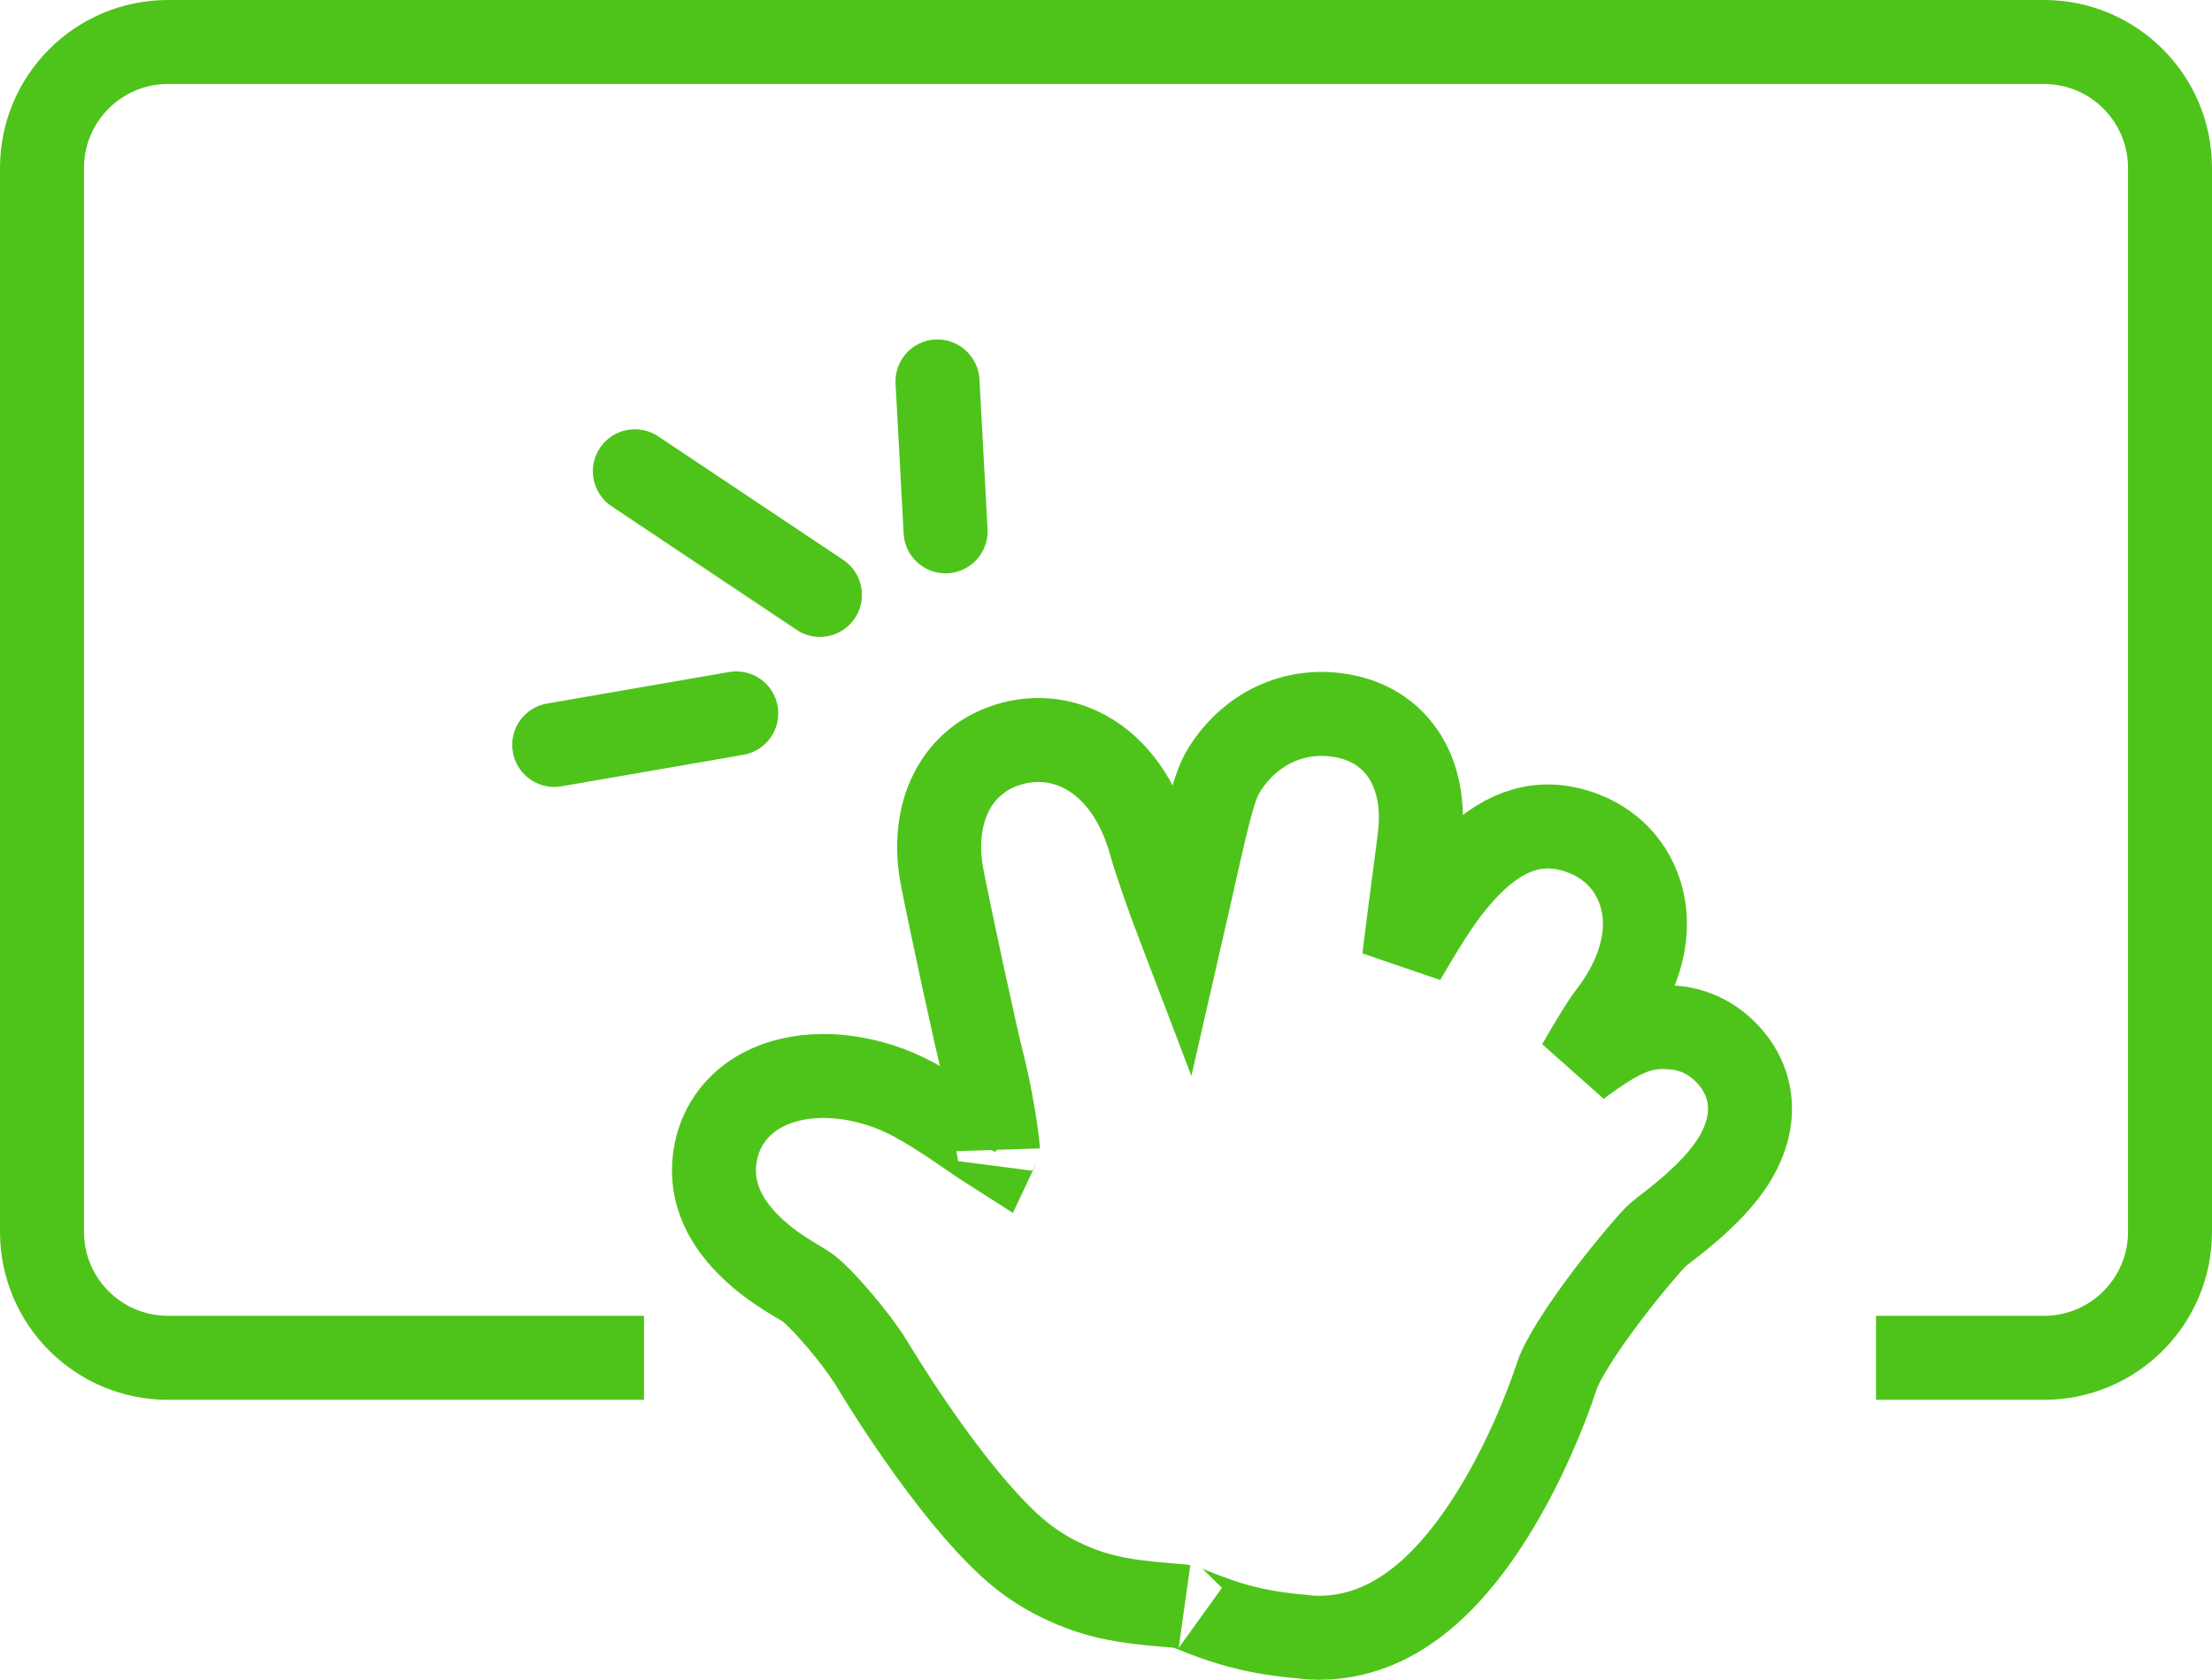
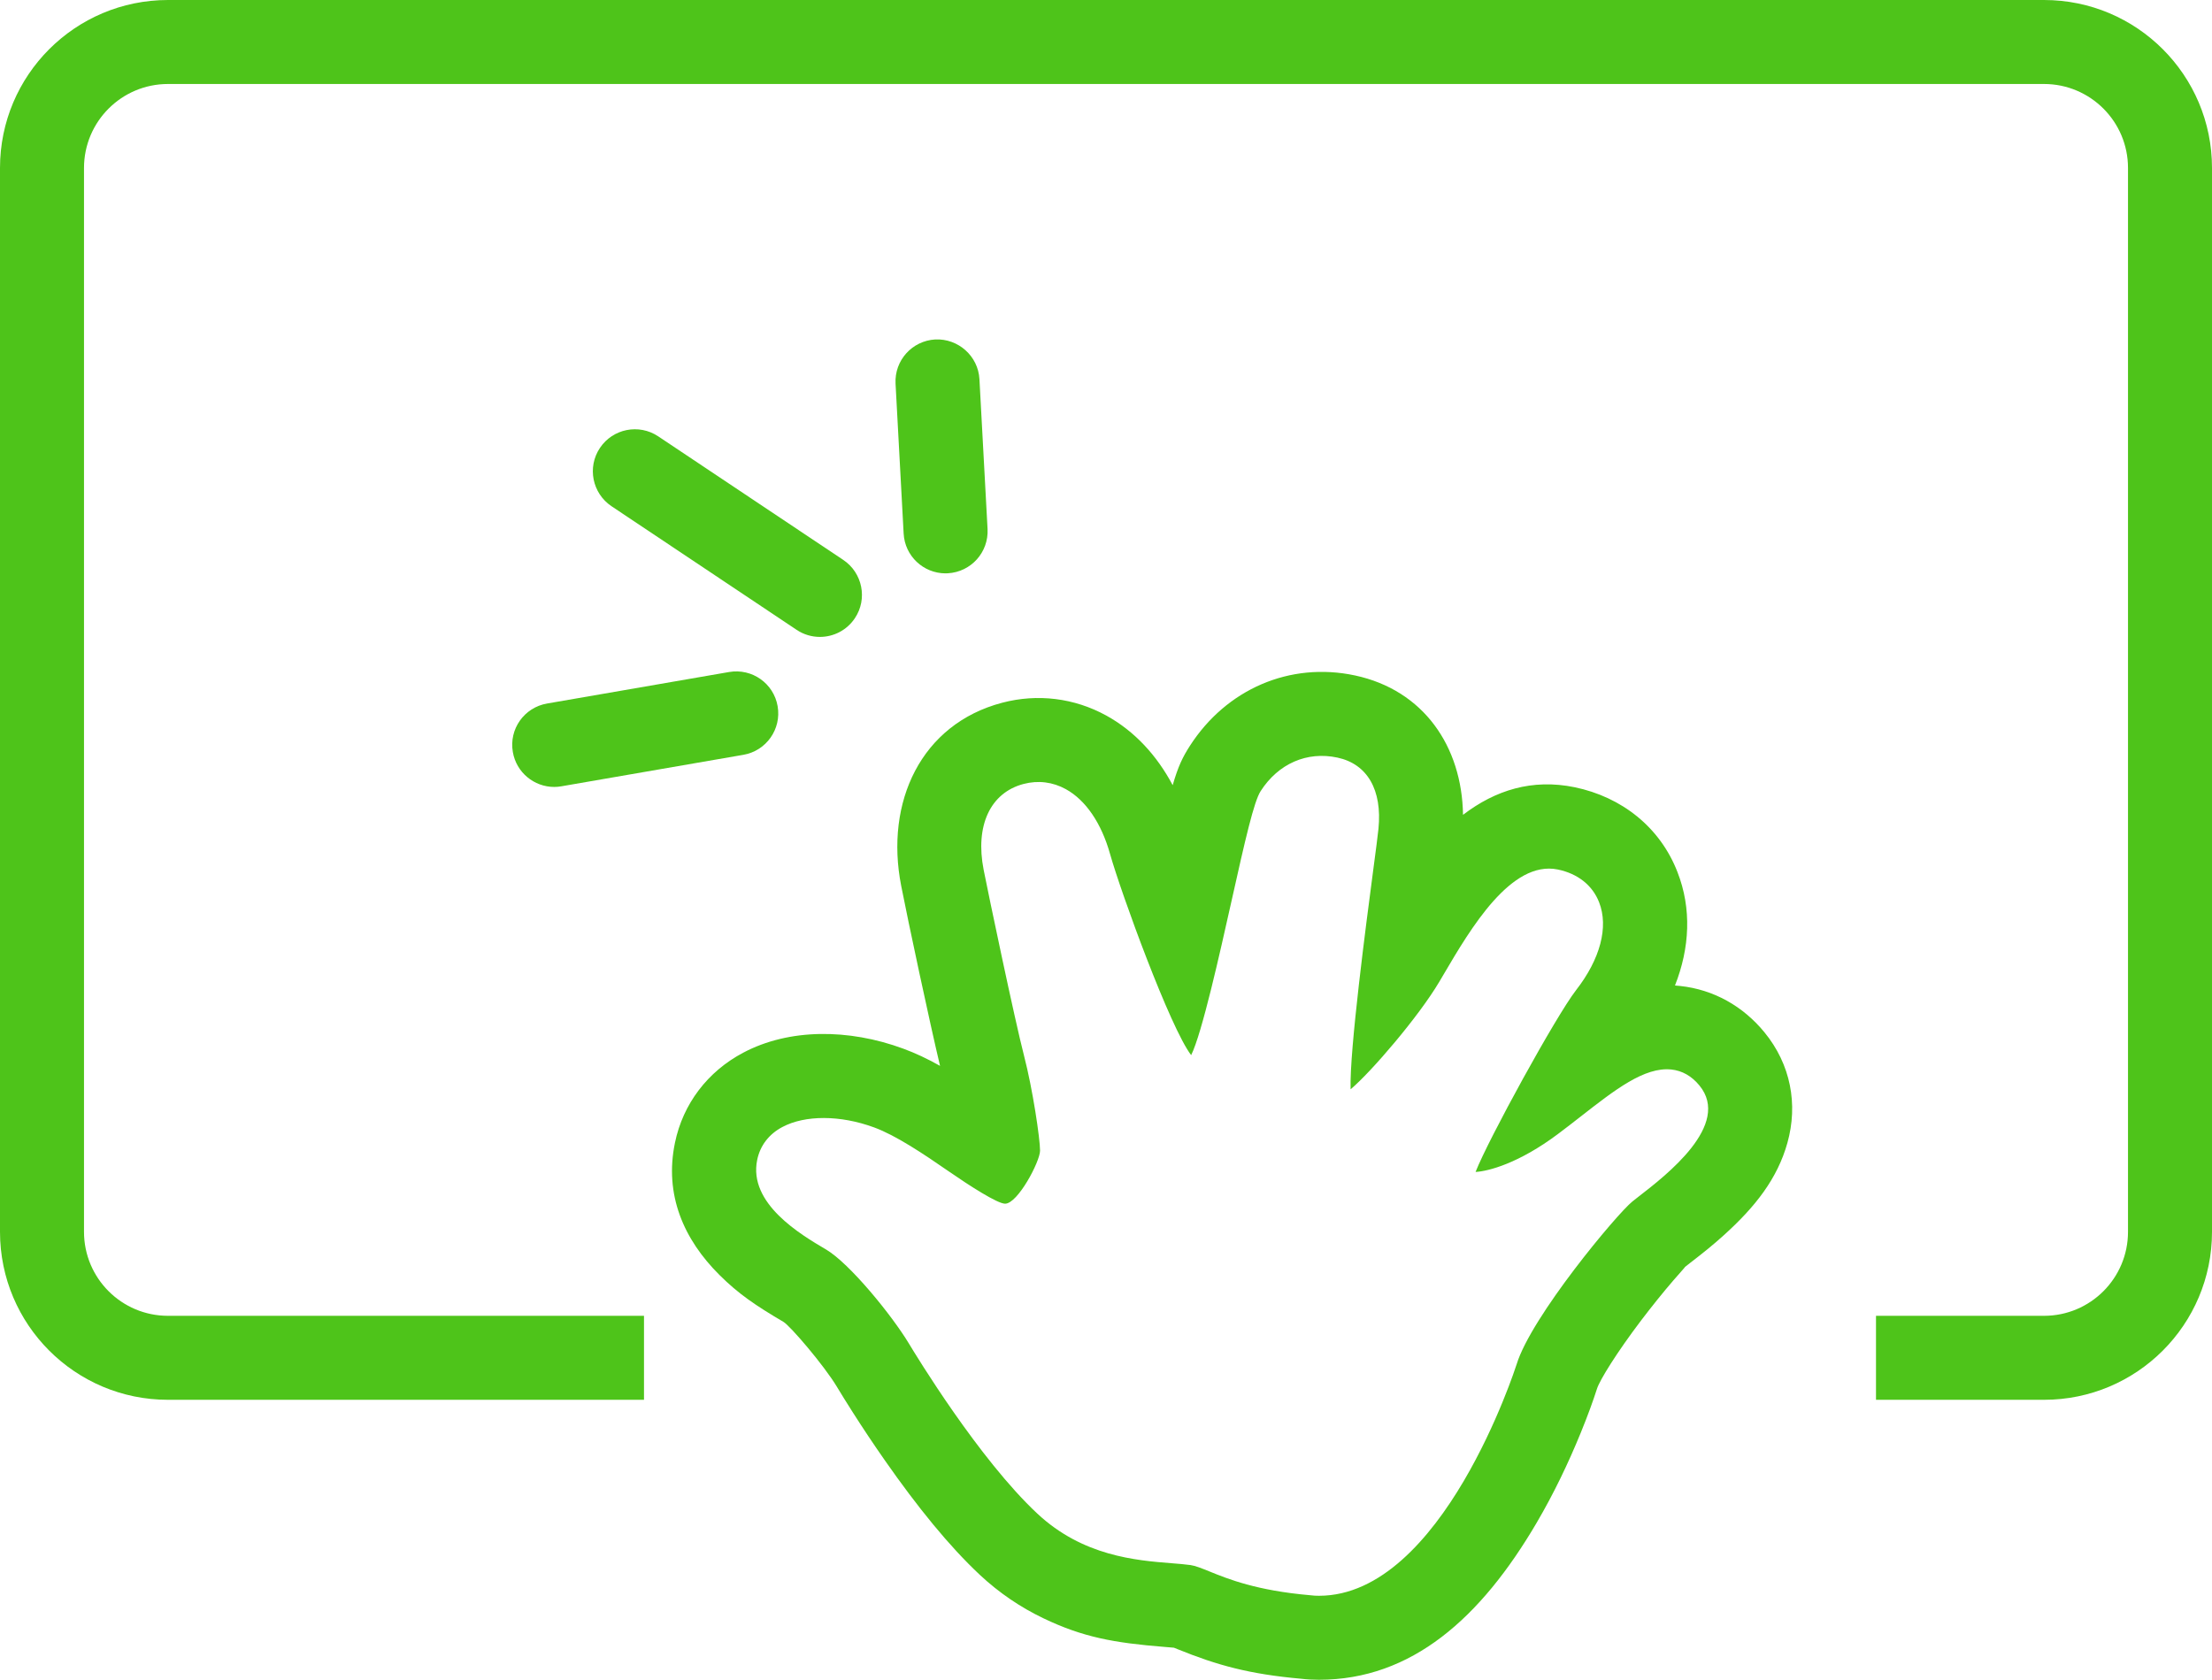
<svg xmlns="http://www.w3.org/2000/svg" width="79px" height="60px" viewBox="0 0 79 60" version="1.1">
  <g id="Landing-Page" stroke="none" stroke-width="1" fill="none" fill-rule="evenodd">
-     <g id="VM" transform="translate(-192, -2574)">
+     <g id="VM" transform="translate(-192, -2574)" fill="#4EC41A">
      <g id="table-grip" transform="translate(192, 2574)">
-         <path d="M6,3 C4.343,3 3,4.343 3,6 L3,44 C3,45.657 4.343,47 6,47 L73,47 C74.657,47 76,45.657 76,44 L76,6 C76,4.343 74.657,3 73,3 L6,3 Z M67,50 L67,47 L23,47 L23,50 L6,50 C2.686,50 0,47.314 0,44 L0,6 C0,2.686 2.686,0 6,0 L73,0 C76.314,0 79,2.686 79,6 L79,44 C79,47.314 76.314,50 73,50 L67,50 Z" id="Combined-Shape" fill="#4EC41A" fill-rule="nonzero" />
-         <path d="M31.621,38.045 C31.154,37.232 30.744,36.559 30.538,36.294 C29.374,34.8 28.933,33.128 29.496,31.689 C29.922,30.588 30.868,29.837 32.07,29.588 C33.476,29.301 34.693,29.957 35.794,31.193 C36.45,31.929 36.915,32.641 37.734,34.036 L37.854,34.238 C37.746,33.358 37.62,32.372 37.476,31.286 C37.462,31.177 37.374,30.508 37.354,30.352 C37.316,30.053 37.294,29.872 37.282,29.751 C37.075,27.664 38.034,25.999 39.925,25.594 C41.634,25.228 43.28,25.947 44.247,27.45 C44.609,28.018 44.778,28.678 45.503,31.928 C45.642,32.552 45.732,32.951 45.81,33.291 C46.272,32.083 46.705,30.848 46.919,30.091 C47.328,28.635 48.118,27.48 49.218,26.873 C50.023,26.43 50.94,26.317 51.831,26.551 C53.874,27.089 54.796,29.069 54.348,31.353 C54.09,32.686 53.164,37.01 52.887,38.076 C52.646,39.003 52.383,40.61 52.362,41.05 C52.364,40.95 52.369,40.962 52.377,40.982 C52.399,41.034 52.425,41.09 52.453,41.149 C52.696,40.995 52.968,40.814 53.244,40.624 C54.636,39.66 55.447,39.166 56.268,38.864 C57.845,38.282 59.538,38.278 60.764,38.93 C61.638,39.391 62.236,40.174 62.431,41.124 C62.697,42.403 62.205,43.532 61.251,44.48 C60.693,45.034 60.161,45.397 59.264,45.924 C58.763,46.22 57.414,47.794 56.832,48.761 C56.7,48.98 56.511,49.286 56.28,49.648 C55.934,50.19 55.561,50.751 55.168,51.313 C54.067,52.888 52.994,54.216 51.984,55.159 C51.407,55.699 50.774,56.126 50.09,56.453 C48.9,57.022 47.941,57.2 46.291,57.332 C46.19,57.34 46.19,57.34 46.098,57.348 C45.902,57.364 45.789,57.375 45.697,57.388 C45.725,57.384 45.632,57.417 45.383,57.518 C44.077,58.049 43.06,58.327 41.422,58.466 C41.248,58.491 41.084,58.5 40.899,58.5 C38.276,58.5 36.171,56.624 34.414,53.625 C33.85,52.662 33.36,51.639 32.942,50.617 C32.795,50.256 32.667,49.92 32.558,49.615 C32.49,49.425 32.444,49.291 32.406,49.172 C32.242,48.634 31.546,47.52 30.592,46.262 C29.833,45.261 28.946,44.23 28.774,44.091 C28.739,44.063 28.69,44.025 28.577,43.936 C28.08,43.553 27.8,43.326 27.454,43.015 C26.516,42.17 25.875,41.352 25.614,40.416 C25.36,39.504 25.528,38.581 26.153,37.82 C26.673,37.188 27.363,36.796 28.159,36.71 C29.339,36.587 30.092,36.908 31.621,38.045 Z" id="touch" stroke="#4EC41A" stroke-width="3" transform="translate(44, 42) scale(-1, 1) translate(-44, -42) " />
-         <path d="M33.77,20.48 C33.797,20.48 33.824,20.48 33.852,20.477 C34.68,20.43 35.312,19.727 35.27,18.898 L34.98,13.543 C34.934,12.715 34.219,12.086 33.402,12.125 C32.574,12.172 31.941,12.875 31.984,13.703 L32.273,19.059 C32.316,19.863 32.98,20.48 33.77,20.48 Z" id="Fill-4" fill="#4EC41A" />
-         <path d="M21.426,16 C20.965,16.688 21.152,17.621 21.84,18.082 L28.449,22.496 C28.703,22.668 28.996,22.75 29.281,22.75 C29.766,22.75 30.242,22.516 30.531,22.082 C30.992,21.395 30.805,20.461 30.117,20 L23.508,15.586 C22.816,15.125 21.887,15.312 21.426,16 Z" id="Fill-5" fill="#4EC41A" />
-         <path d="M18.316,26.863 C18.441,27.594 19.078,28.109 19.793,28.109 C19.879,28.109 19.965,28.102 20.051,28.086 L26.551,26.961 C27.367,26.82 27.914,26.043 27.773,25.227 C27.633,24.41 26.859,23.863 26.039,24.004 L19.539,25.129 C18.719,25.27 18.172,26.047 18.316,26.863 Z" id="Fill-6" fill="#4EC41A" />
+         <path d="M6,3 C4.343,3 3,4.343 3,6 L3,44 C3,45.657 4.343,47 6,47 L73,47 C74.657,47 76,45.657 76,44 L76,6 C76,4.343 74.657,3 73,3 L6,3 Z M67,50 L67,47 L23,47 L23,50 L6,50 C2.686,50 0,47.314 0,44 L0,6 C0,2.686 2.686,0 6,0 L73,0 C76.314,0 79,2.686 79,6 L79,44 C79,47.314 76.314,50 73,50 L67,50 Z" id="Combined-Shape" fill-rule="nonzero" />
+         <path d="M40.899,57 C41.002,57 41.104,56.996 41.208,56.981 C43.12,56.816 44.142,56.403 44.818,56.128 C45.093,56.017 45.312,55.928 45.487,55.903 C45.682,55.875 45.912,55.858 46.17,55.837 C47.429,55.737 49.333,55.585 50.96,54.063 C53.039,52.12 55.295,48.406 55.545,47.99 C56.151,46.984 57.66,45.129 58.502,44.632 C59.407,44.1 61.287,42.99 60.963,41.429 C60.859,40.923 60.548,40.512 60.064,40.256 C59.255,39.826 58,39.824 56.786,40.271 C56.013,40.555 55.039,41.205 54.097,41.857 C53.374,42.357 52.382,42.995 52.109,42.995 C51.656,42.995 50.861,41.486 50.861,41.099 C50.861,40.681 51.121,38.909 51.436,37.698 C51.759,36.452 52.716,31.888 52.876,31.067 C53.185,29.489 52.638,28.315 51.449,28.002 C50.93,27.866 50.409,27.93 49.941,28.188 C49.232,28.578 48.672,29.398 48.363,30.497 C47.963,31.913 46.207,36.726 45.464,37.689 C45.074,36.897 44.437,34.033 44.039,32.255 C43.526,29.954 43.223,28.633 42.983,28.258 C42.351,27.276 41.328,26.827 40.239,27.061 C39.171,27.29 38.637,28.216 38.775,29.603 C38.796,29.827 38.869,30.368 38.964,31.092 C39.208,32.941 39.814,37.532 39.77,38.909 C39.023,38.28 37.335,36.304 36.607,35.076 L36.444,34.8 C35.488,33.172 34.04,30.717 32.37,31.058 C31.656,31.206 31.131,31.621 30.894,32.231 C30.55,33.112 30.853,34.258 31.721,35.372 C32.436,36.295 34.85,40.694 35.307,41.861 C34.85,41.836 33.764,41.555 32.362,40.504 C32.084,40.296 31.813,40.085 31.552,39.881 C30.328,38.926 29.275,38.102 28.315,38.202 C27.926,38.244 27.589,38.435 27.312,38.773 C26.16,40.175 28.496,41.978 29.494,42.749 C29.578,42.816 29.649,42.87 29.706,42.916 C30.263,43.365 33.322,47.033 33.841,48.734 C33.869,48.819 36.491,57 40.899,57 Z M27.66,45.123 C27.135,44.718 26.832,44.473 26.45,44.129 C25.317,43.109 24.526,42.1 24.169,40.819 C23.787,39.45 24.047,38.02 24.994,36.868 C25.756,35.941 26.8,35.347 28.003,35.218 C28.065,35.212 28.126,35.206 28.185,35.201 C27.658,33.863 27.583,32.462 28.097,31.148 C28.714,29.554 30.082,28.468 31.77,28.119 C33.288,27.809 34.6,28.223 35.755,29.105 C35.792,26.665 37.158,24.653 39.611,24.127 C41.941,23.628 44.209,24.619 45.511,26.643 C45.768,27.045 45.927,27.366 46.124,28.046 C46.69,26.982 47.483,26.117 48.495,25.559 C49.638,24.931 50.949,24.769 52.213,25.101 C55.111,25.864 56.407,28.648 55.821,31.638 C55.581,32.875 54.79,36.576 54.433,38.072 C54.894,37.813 55.311,37.617 55.749,37.456 C57.698,36.738 59.827,36.732 61.465,37.603 C62.731,38.272 63.614,39.428 63.9,40.819 C64.286,42.673 63.588,44.273 62.308,45.544 C61.633,46.215 61.026,46.628 60.026,47.216 C59.784,47.359 58.581,48.763 58.118,49.532 C57.98,49.763 57.783,50.081 57.544,50.456 C57.188,51.014 56.803,51.593 56.397,52.173 C55.242,53.826 54.11,55.225 53.009,56.255 C52.317,56.901 51.556,57.414 50.737,57.806 C49.334,58.477 48.232,58.682 46.411,58.827 C46.31,58.835 46.31,58.835 46.22,58.843 C46.165,58.847 46.119,58.851 46.079,58.855 C46.046,58.868 46.003,58.885 45.948,58.908 C44.53,59.484 43.384,59.799 41.534,59.964 C41.318,59.99 41.116,60 40.899,60 C37.591,60 35.12,57.798 33.12,54.383 C32.516,53.353 31.996,52.268 31.553,51.184 C31.284,50.525 31.11,50.037 30.972,49.61 C30.876,49.296 30.246,48.288 29.397,47.168 C29.01,46.658 28.6,46.15 28.24,45.732 C27.992,45.443 27.776,45.214 27.839,45.264 C27.81,45.241 27.766,45.206 27.66,45.123 Z" id="touch" fill-rule="nonzero" transform="translate(44.00289, 41.99979) scale(-1, 1) translate(-44.00289, -41.99979) " />
+         <path d="M33.77,20.48 C33.797,20.48 33.824,20.48 33.852,20.477 C34.68,20.43 35.312,19.727 35.27,18.898 L34.98,13.543 C34.934,12.715 34.219,12.086 33.402,12.125 C32.574,12.172 31.941,12.875 31.984,13.703 L32.273,19.059 C32.316,19.863 32.98,20.48 33.77,20.48 Z" id="Fill-4" />
+         <path d="M21.426,16 C20.965,16.688 21.152,17.621 21.84,18.082 L28.449,22.496 C28.703,22.668 28.996,22.75 29.281,22.75 C29.766,22.75 30.242,22.516 30.531,22.082 C30.992,21.395 30.805,20.461 30.117,20 L23.508,15.586 C22.816,15.125 21.887,15.312 21.426,16 Z" id="Fill-5" />
+         <path d="M18.316,26.863 C18.441,27.594 19.078,28.109 19.793,28.109 C19.879,28.109 19.965,28.102 20.051,28.086 L26.551,26.961 C27.367,26.82 27.914,26.043 27.773,25.227 C27.633,24.41 26.859,23.863 26.039,24.004 L19.539,25.129 C18.719,25.27 18.172,26.047 18.316,26.863 Z" id="Fill-6" />
      </g>
    </g>
  </g>
</svg>
